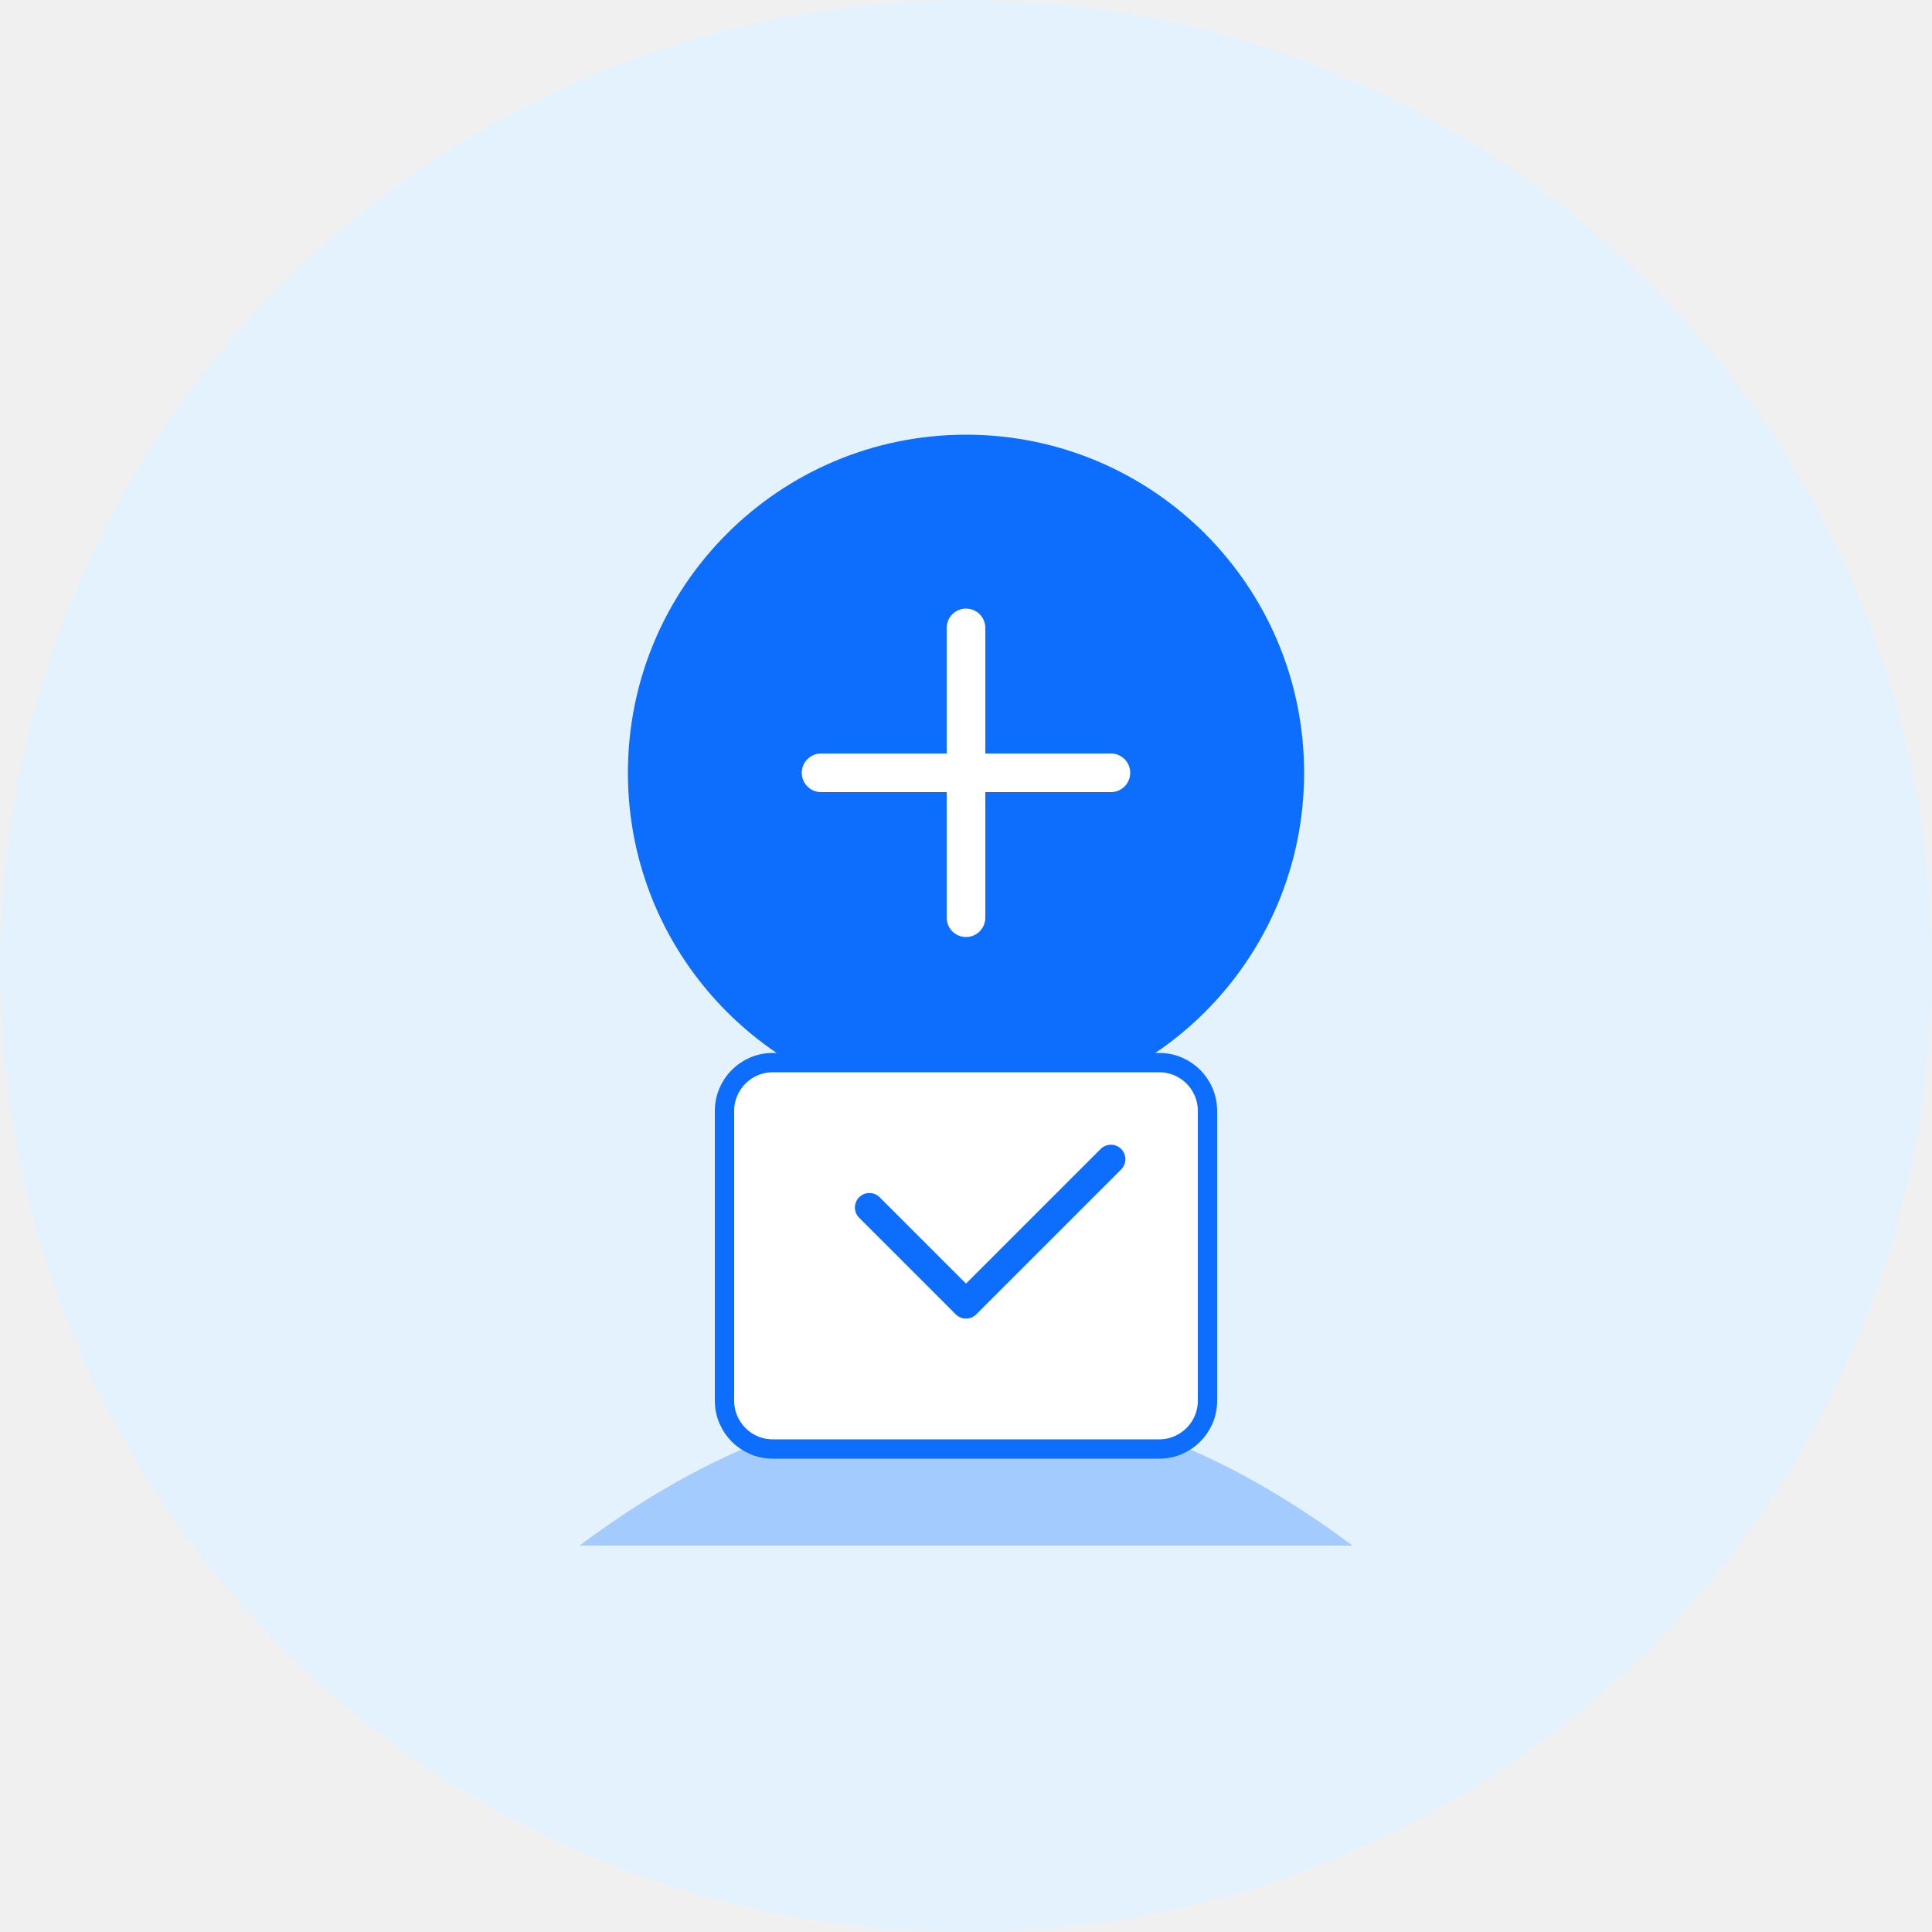
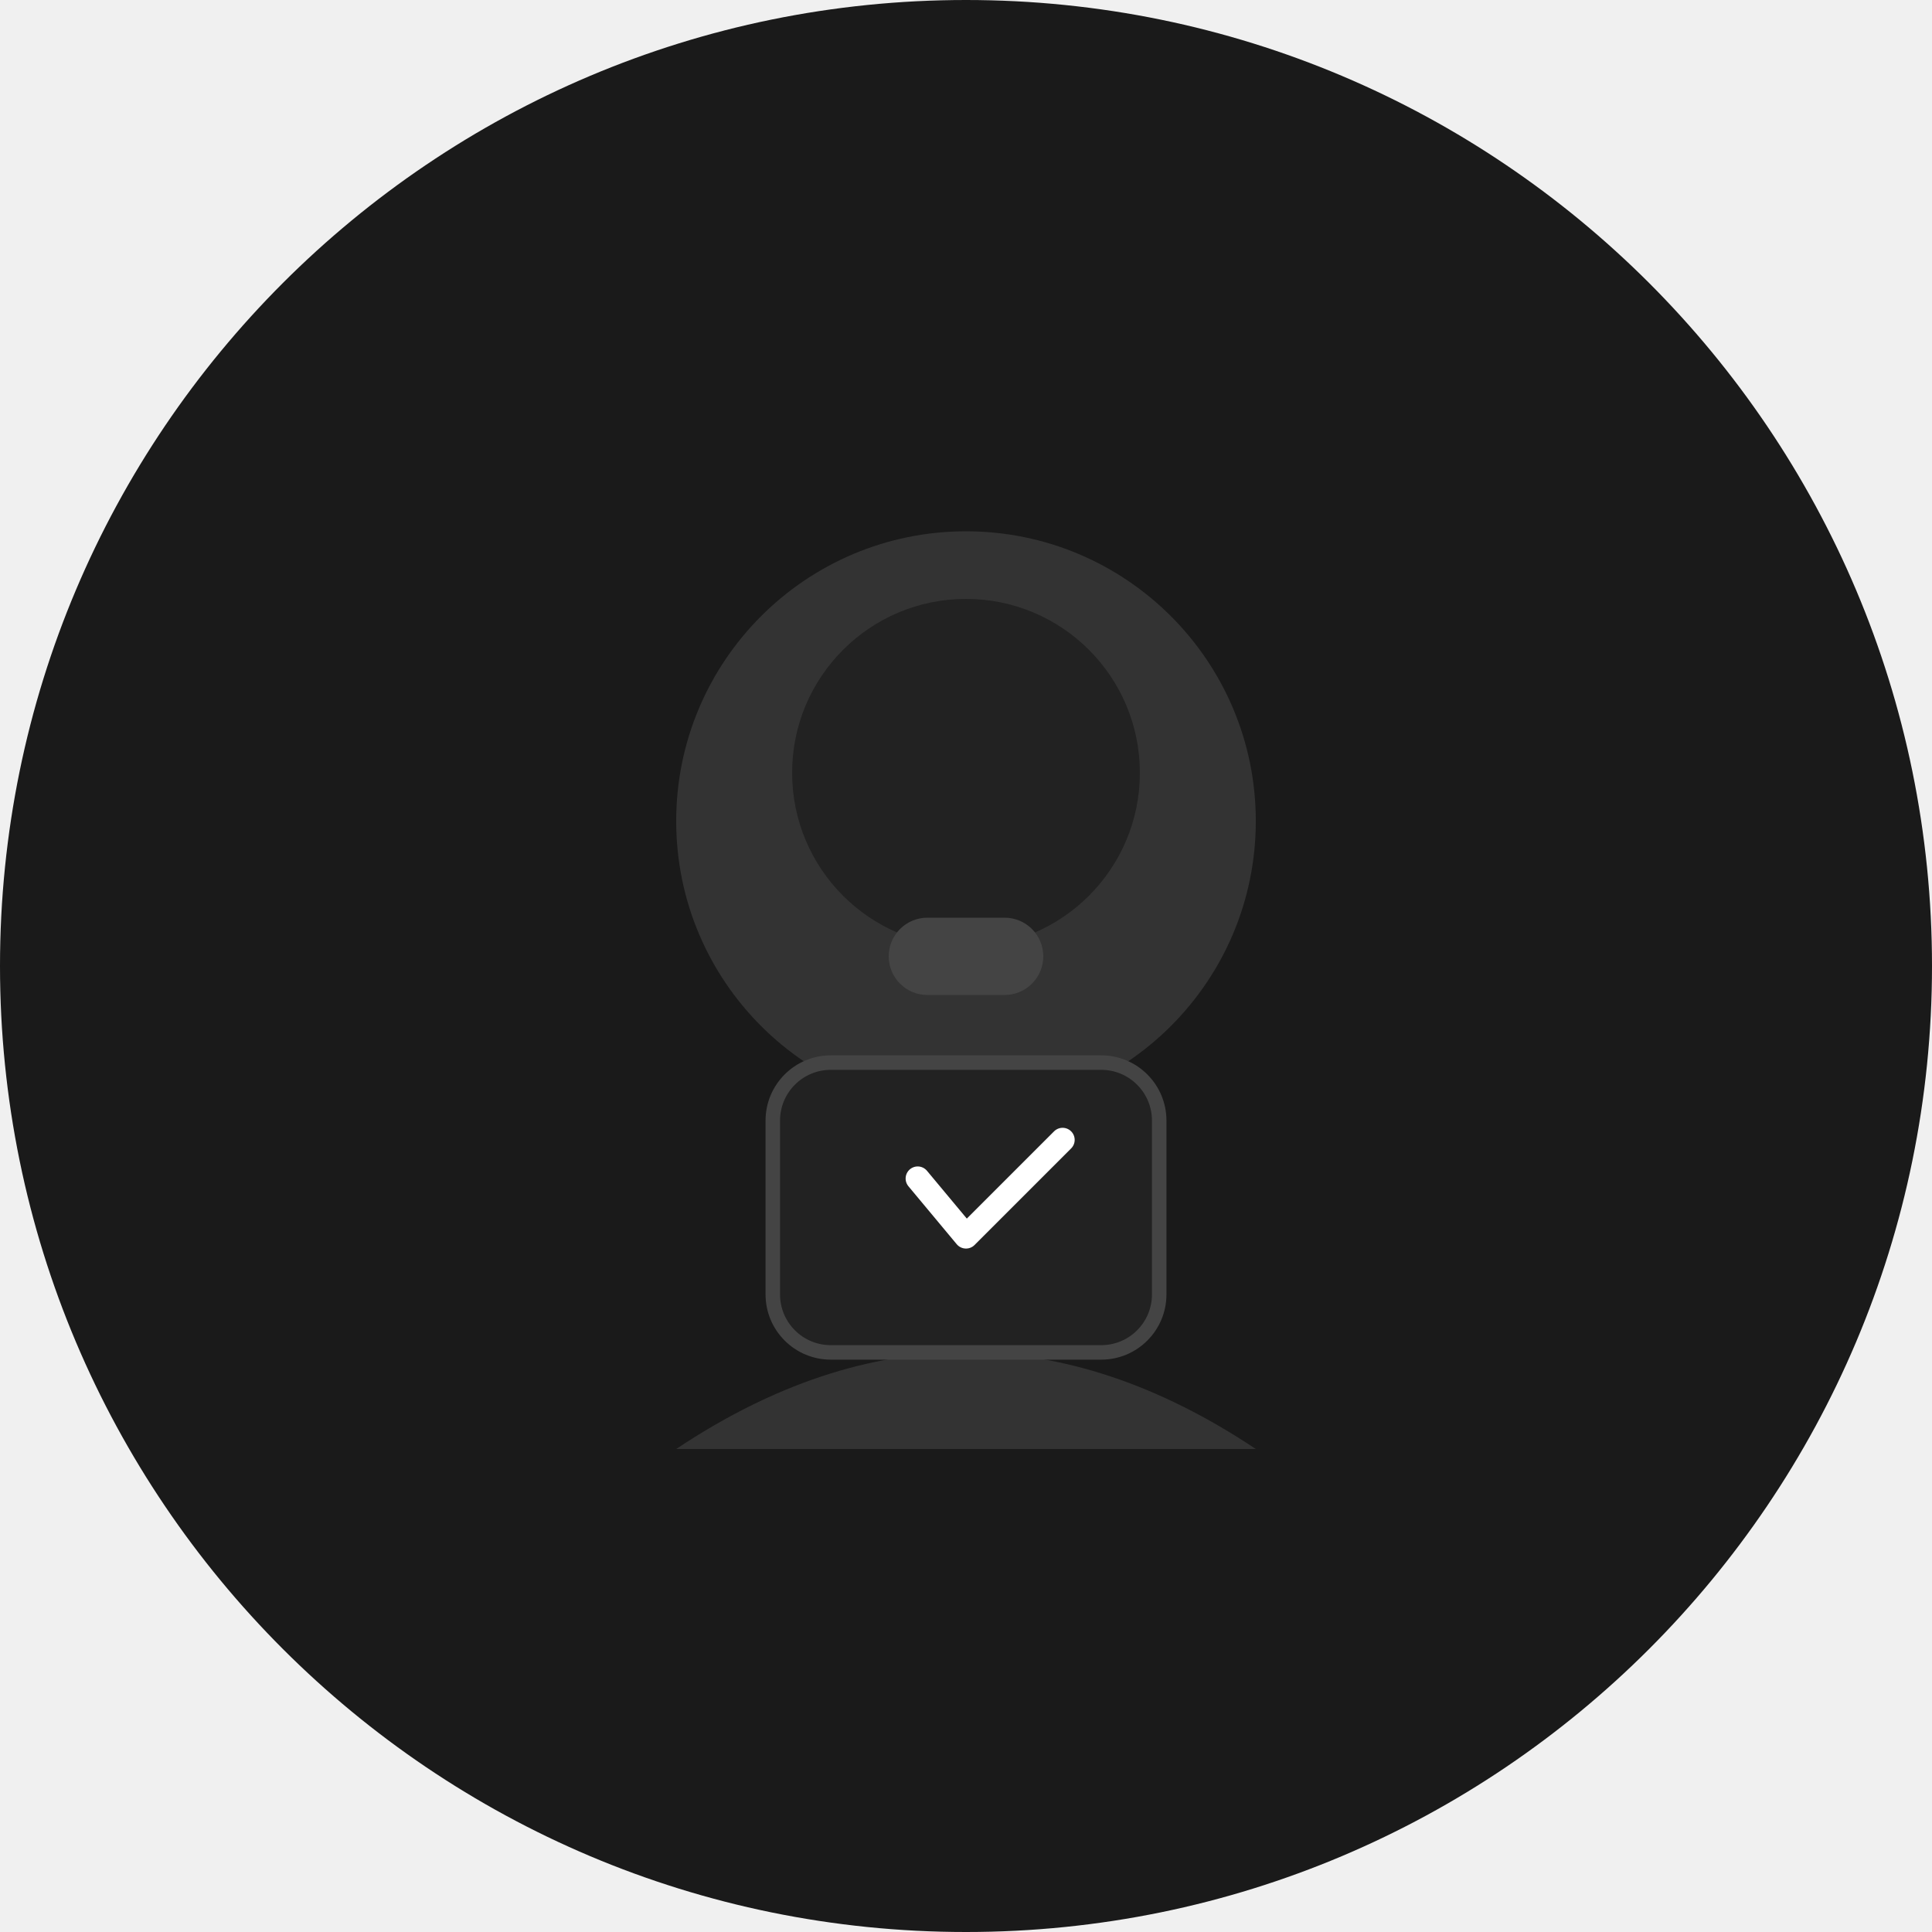
<svg xmlns="http://www.w3.org/2000/svg" viewBox="0 0 200 200" fill="none">
-   <rect width="200" height="200" fill="#e3f2fd" rx="100" />
-   <circle cx="100" cy="80" r="35" fill="#0d6efd" />
-   <path d="M100 65 L100 95 M85 80 L115 80" stroke="white" stroke-width="4" stroke-linecap="round" />
-   <path d="M60 160 Q100 130 140 160" fill="#0d6efd" opacity="0.3" />
-   <rect x="75" y="110" width="50" height="40" rx="5" fill="white" stroke="#0d6efd" stroke-width="2" />
-   <path d="M90 125 L100 135 L115 120" stroke="#0d6efd" stroke-width="3" stroke-linecap="round" stroke-linejoin="round" />
+   <rect width="200" height="200" fill="#1a1a1a" rx="100" />
+   <circle cx="100" cy="85" r="30" fill="#333333" />
+   <circle cx="100" cy="80" r="18" fill="#222222" />
+   <rect x="92" y="95" width="16" height="8" rx="4" fill="#444444" />
+   <path d="M70 150 Q100 130 130 150" fill="#333333" />
+   <rect x="80" y="110" width="40" height="30" rx="6" fill="#222222" stroke="#444444" stroke-width="1.5" />
+   <path d="M95 122 L100 128 L110 118" stroke="white" stroke-width="2.5" stroke-linecap="round" stroke-linejoin="round" />
</svg>
